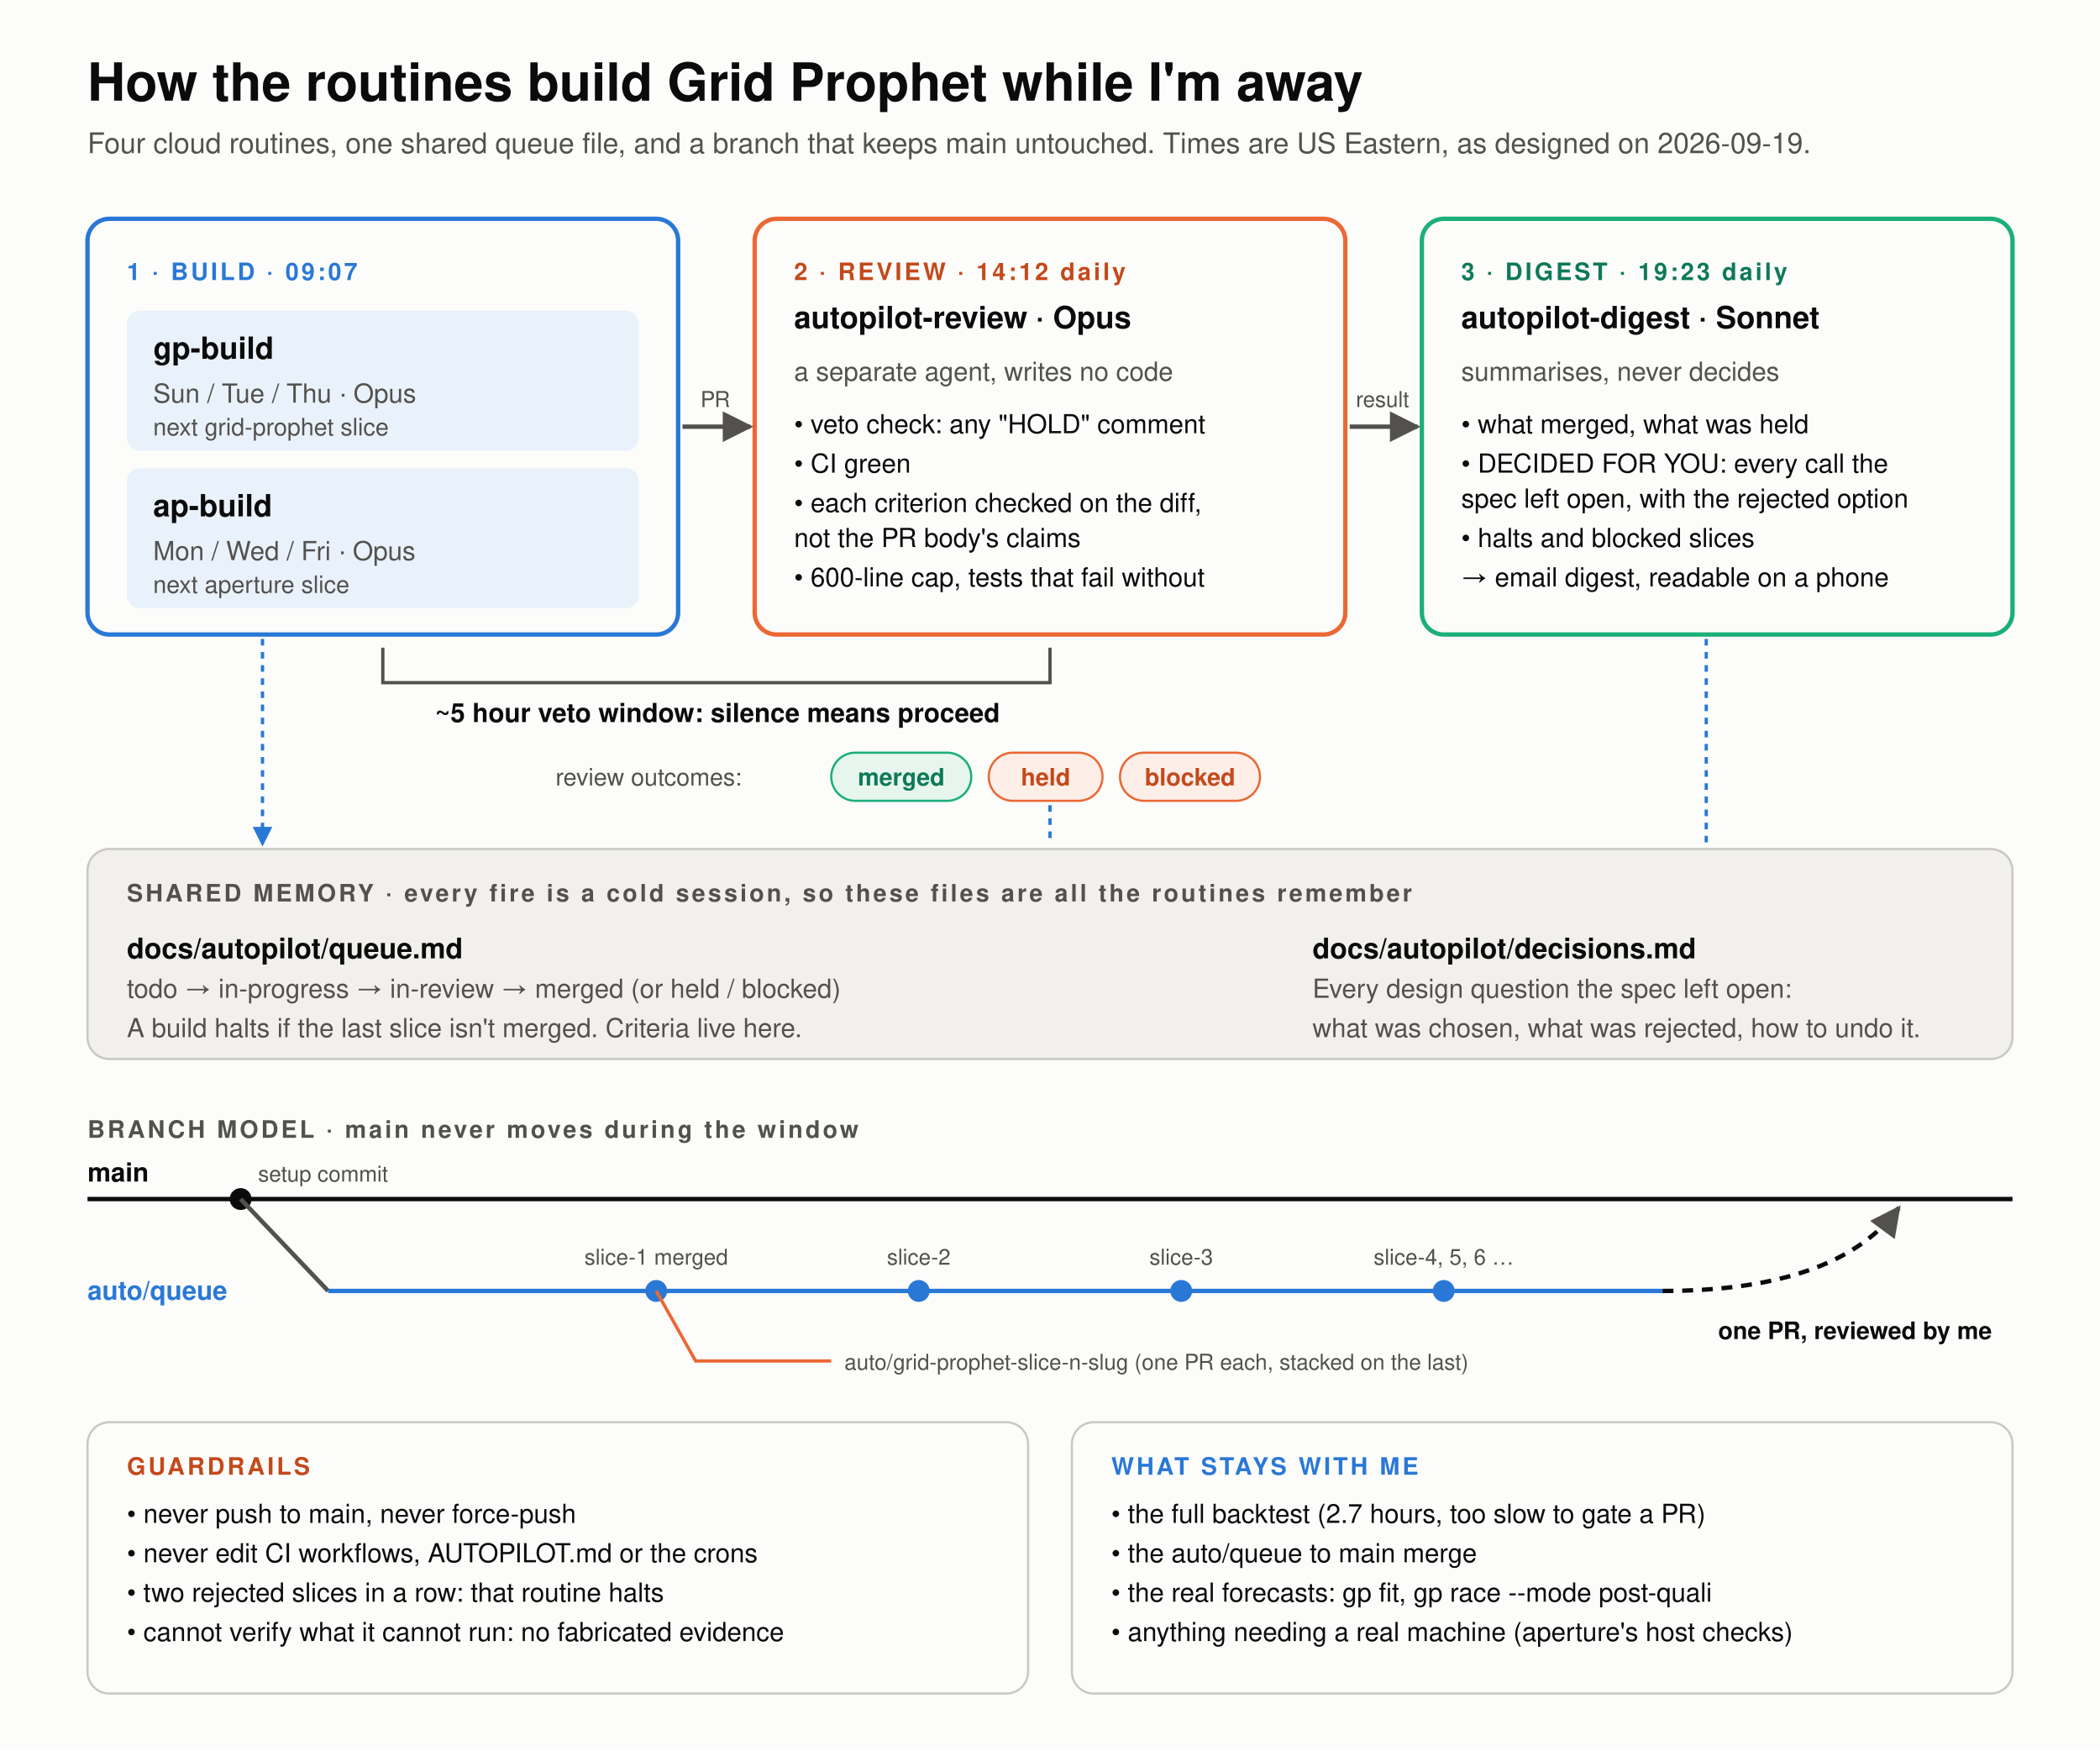
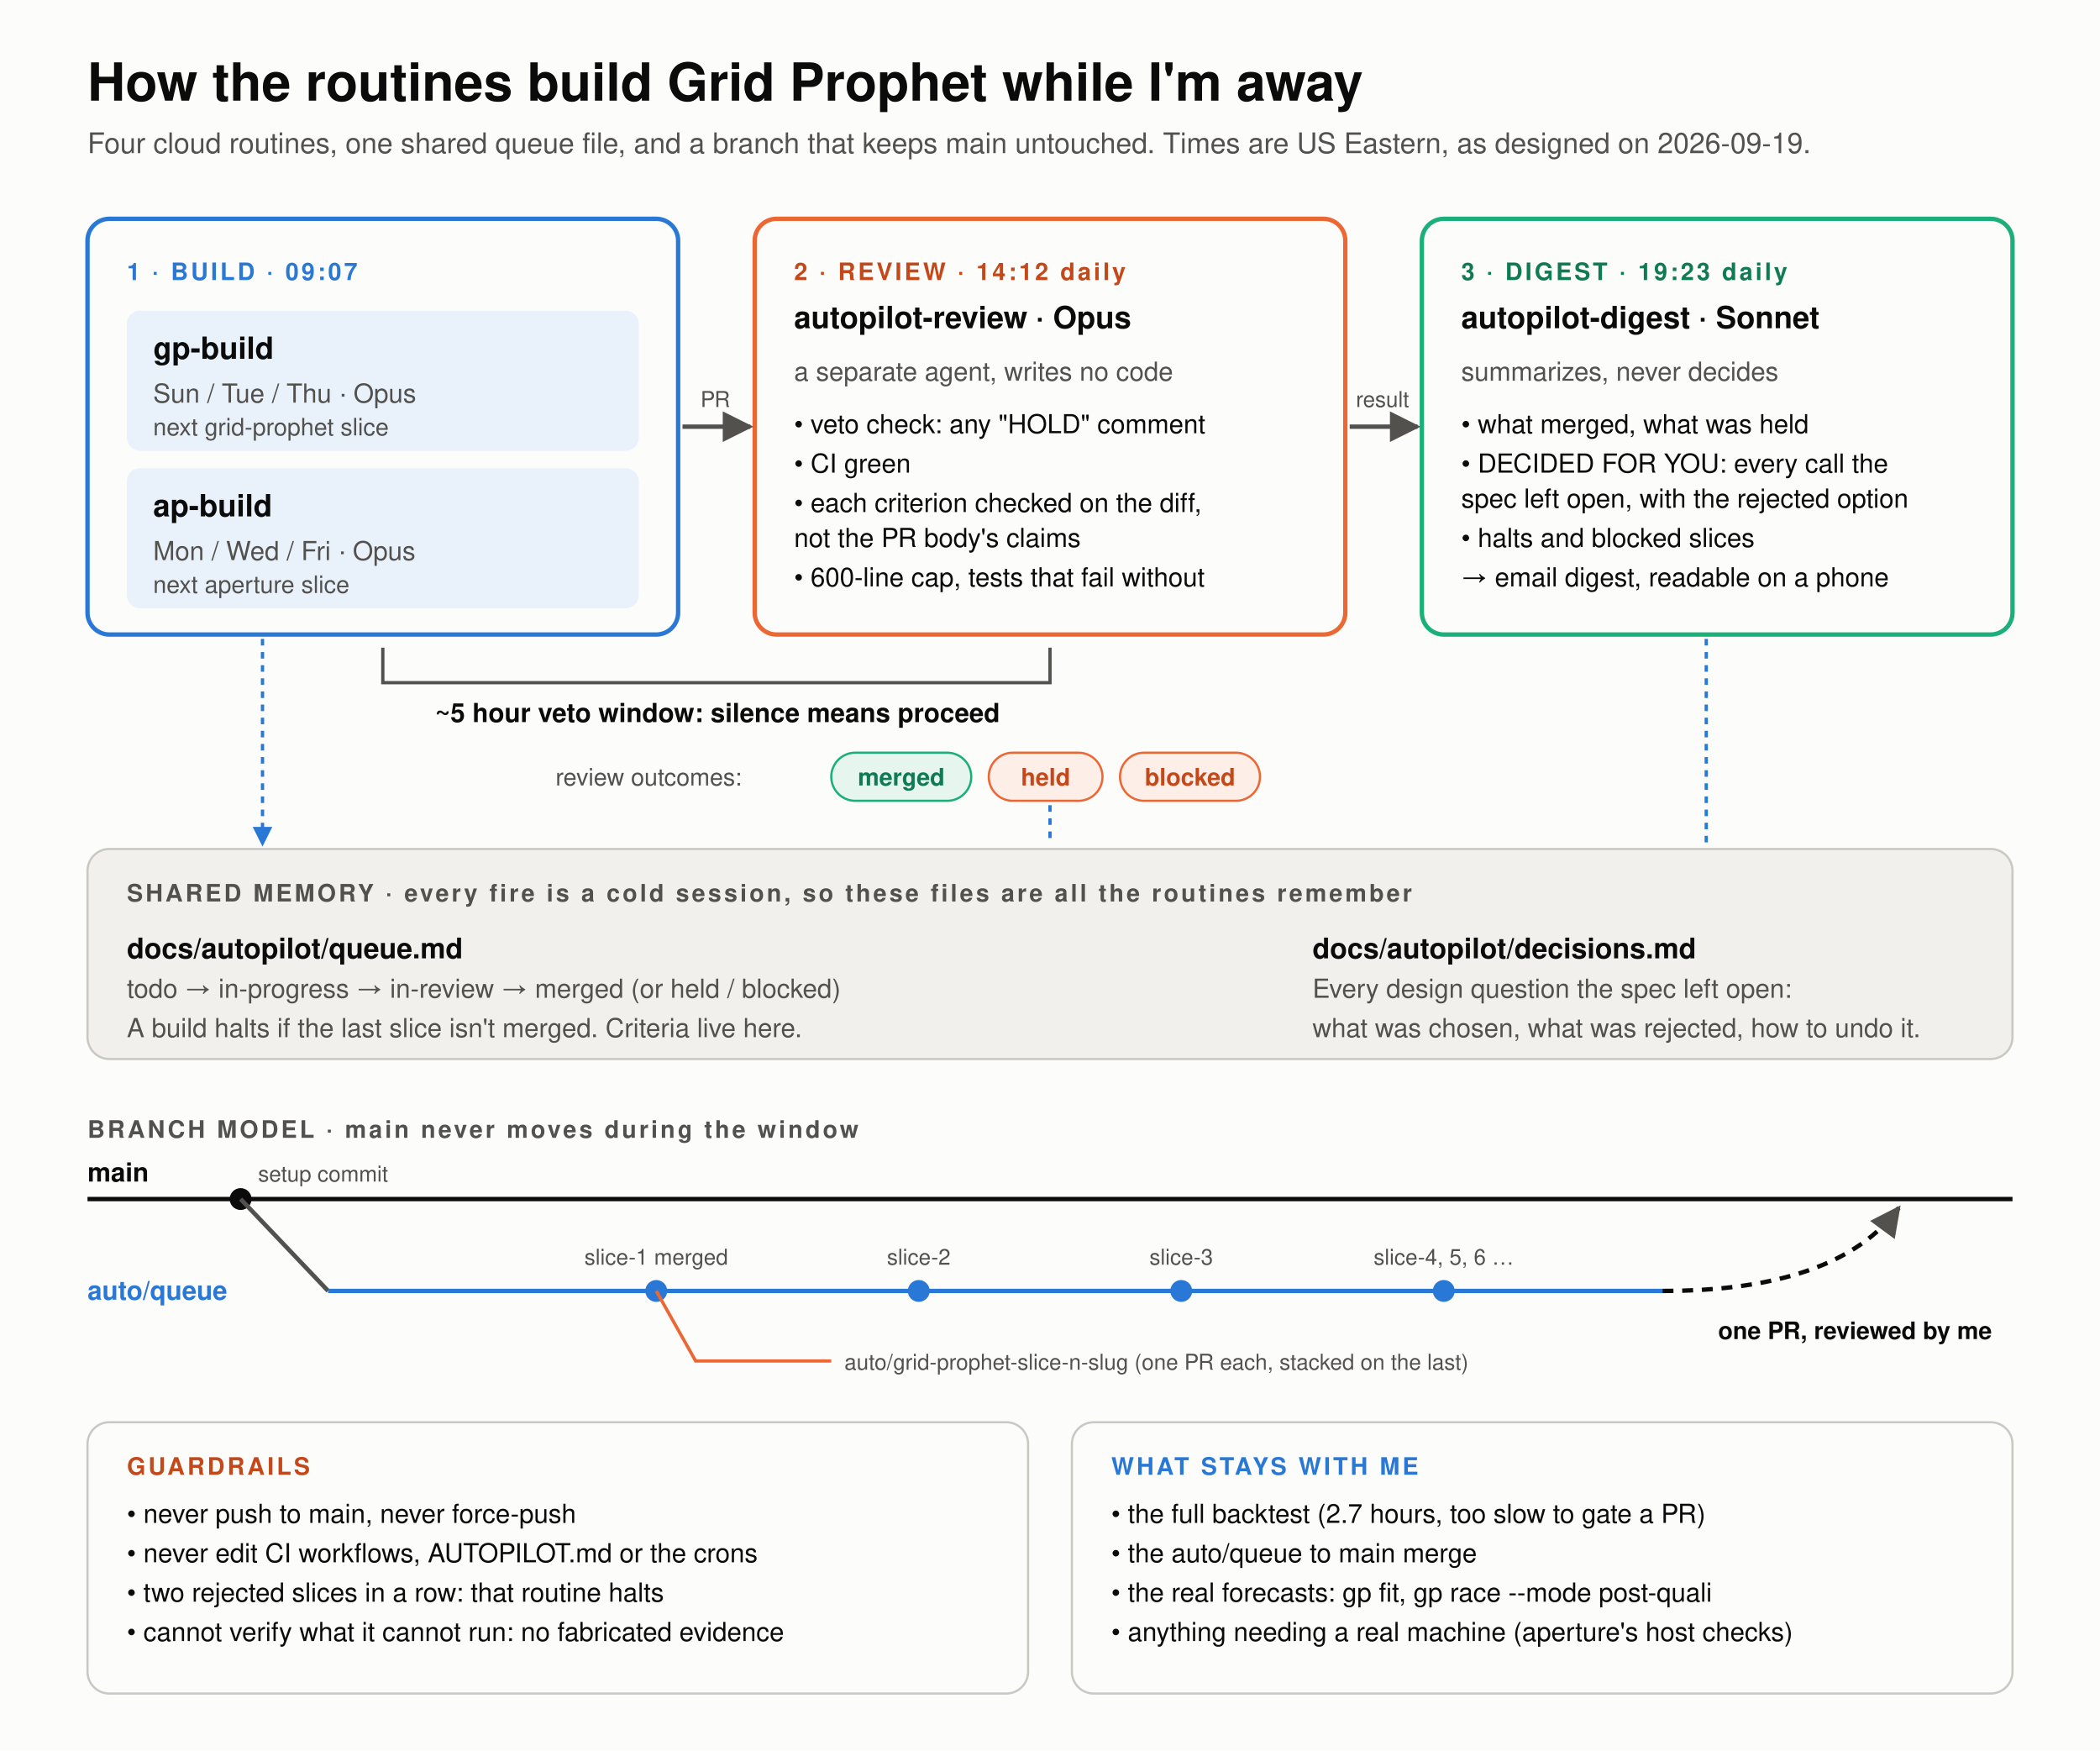
<svg xmlns="http://www.w3.org/2000/svg" viewBox="0 0 960 800" width="960" height="800" font-family="Segoe UI, Helvetica, Arial, sans-serif">
  <defs>
    <marker id="arr" viewBox="0 0 10 10" refX="9" refY="5" markerWidth="7" markerHeight="7" orient="auto-start-reverse">
      <path d="M0,0 L10,5 L0,10 z" fill="#52514e" />
    </marker>
    <marker id="arrb" viewBox="0 0 10 10" refX="9" refY="5" markerWidth="6" markerHeight="6" orient="auto-start-reverse">
      <path d="M0,0 L10,5 L0,10 z" fill="#2a78d6" />
    </marker>
  </defs>
  <rect width="960" height="800" fill="#fcfcfb" />
  <text x="40" y="46" font-size="24" font-weight="700" fill="#0b0b0b">How the routines build Grid Prophet while I'm away</text>
  <text x="40" y="70" font-size="13" fill="#52514e">Four cloud routines, one shared queue file, and a branch that keeps main untouched. Times are US Eastern, as designed on 2026-09-19.</text>
  <rect x="40" y="100" width="270" height="190" rx="10" fill="#fcfcfb" stroke="#2a78d6" stroke-width="2" />
  <text x="58" y="128" font-size="11" font-weight="700" fill="#2a78d6" letter-spacing="1.2">1 · BUILD · 09:07</text>
  <rect x="58" y="142" width="234" height="64" rx="6" fill="#e9f1fb" />
  <text x="70" y="164" font-size="14" font-weight="700" fill="#0b0b0b">gp-build</text>
  <text x="70" y="184" font-size="12" fill="#52514e">Sun / Tue / Thu · Opus</text>
  <text x="70" y="199" font-size="11" fill="#52514e">next grid-prophet slice</text>
  <rect x="58" y="214" width="234" height="64" rx="6" fill="#e9f1fb" />
  <text x="70" y="236" font-size="14" font-weight="700" fill="#0b0b0b">ap-build</text>
  <text x="70" y="256" font-size="12" fill="#52514e">Mon / Wed / Fri · Opus</text>
  <text x="70" y="271" font-size="11" fill="#52514e">next aperture slice</text>
  <rect x="345" y="100" width="270" height="190" rx="10" fill="#fcfcfb" stroke="#eb6834" stroke-width="2" />
  <text x="363" y="128" font-size="11" font-weight="700" fill="#c4491a" letter-spacing="1.2">2 · REVIEW · 14:12 daily</text>
  <text x="363" y="150" font-size="14" font-weight="700" fill="#0b0b0b">autopilot-review · Opus</text>
  <text x="363" y="174" font-size="12" fill="#52514e">a separate agent, writes no code</text>
  <text x="363" y="198" font-size="12" fill="#0b0b0b">• veto check: any "HOLD" comment</text>
  <text x="363" y="216" font-size="12" fill="#0b0b0b">• CI green</text>
  <text x="363" y="234" font-size="12" fill="#0b0b0b">• each criterion checked on the diff,</text>
  <text x="363" y="250" font-size="12" fill="#0b0b0b">  not the PR body's claims</text>
  <text x="363" y="268" font-size="12" fill="#0b0b0b">• 600-line cap, tests that fail without</text>
  <rect x="650" y="100" width="270" height="190" rx="10" fill="#fcfcfb" stroke="#1baf7a" stroke-width="2" />
  <text x="668" y="128" font-size="11" font-weight="700" fill="#0f7a55" letter-spacing="1.2">3 · DIGEST · 19:23 daily</text>
  <text x="668" y="150" font-size="14" font-weight="700" fill="#0b0b0b">autopilot-digest · Sonnet</text>
-   <text x="668" y="174" font-size="12" fill="#52514e">summarises, never decides</text>
+   <text x="668" y="174" font-size="12" fill="#52514e">summarizes, never decides</text>
  <text x="668" y="198" font-size="12" fill="#0b0b0b">• what merged, what was held</text>
  <text x="668" y="216" font-size="12" fill="#0b0b0b">• DECIDED FOR YOU: every call the</text>
  <text x="668" y="232" font-size="12" fill="#0b0b0b">  spec left open, with the rejected option</text>
  <text x="668" y="250" font-size="12" fill="#0b0b0b">• halts and blocked slices</text>
  <text x="668" y="268" font-size="12" fill="#0b0b0b">→ email digest, readable on a phone</text>
  <line x1="312" y1="195" x2="343" y2="195" stroke="#52514e" stroke-width="2" marker-end="url(#arr)" />
  <line x1="617" y1="195" x2="648" y2="195" stroke="#52514e" stroke-width="2" marker-end="url(#arr)" />
  <text x="327" y="186" font-size="10" fill="#52514e" text-anchor="middle">PR</text>
  <text x="632" y="186" font-size="10" fill="#52514e" text-anchor="middle">result</text>
  <path d="M175 296 L175 312 L480 312 L480 296" fill="none" stroke="#52514e" stroke-width="1.5" />
  <text x="328" y="330" font-size="12" fill="#0b0b0b" text-anchor="middle" font-weight="600">~5 hour veto window: silence means proceed</text>
  <g font-size="11" font-weight="600">
    <rect x="380" y="344" width="64" height="22" rx="11" fill="#e6f6ef" stroke="#1baf7a" />
    <text x="412" y="359" text-anchor="middle" fill="#0f7a55">merged</text>
    <rect x="452" y="344" width="52" height="22" rx="11" fill="#fdeee8" stroke="#eb6834" />
    <text x="478" y="359" text-anchor="middle" fill="#c4491a">held</text>
    <rect x="512" y="344" width="64" height="22" rx="11" fill="#fdeee8" stroke="#eb6834" />
    <text x="544" y="359" text-anchor="middle" fill="#c4491a">blocked</text>
  </g>
  <text x="345" y="359" font-size="11" fill="#52514e" text-anchor="end" transform="translate(-6,0)">review outcomes:</text>
  <rect x="40" y="388" width="880" height="96" rx="10" fill="#f1f0ec" stroke="#c9c8c2" />
  <text x="58" y="412" font-size="11" font-weight="700" fill="#52514e" letter-spacing="1.2">SHARED MEMORY · every fire is a cold session, so these files are all the routines remember</text>
  <text x="58" y="438" font-size="13" font-weight="700" fill="#0b0b0b">docs/autopilot/queue.md</text>
  <text x="58" y="456" font-size="12" fill="#52514e">todo → in-progress → in-review → merged (or held / blocked)</text>
  <text x="58" y="474" font-size="12" fill="#52514e">A build halts if the last slice isn't merged. Criteria live here.</text>
  <text x="600" y="438" font-size="13" font-weight="700" fill="#0b0b0b">docs/autopilot/decisions.md</text>
  <text x="600" y="456" font-size="12" fill="#52514e">Every design question the spec left open:</text>
  <text x="600" y="474" font-size="12" fill="#52514e">what was chosen, what was rejected, how to undo it.</text>
  <g stroke="#2a78d6" stroke-width="1.5" stroke-dasharray="3 3" fill="none">
    <line x1="120" y1="292" x2="120" y2="386" marker-end="url(#arrb)" />
    <line x1="480" y1="368" x2="480" y2="386" />
    <line x1="780" y1="292" x2="780" y2="386" />
  </g>
  <text x="40" y="520" font-size="11" font-weight="700" fill="#52514e" letter-spacing="1.2">BRANCH MODEL · main never moves during the window</text>
  <line x1="40" y1="548" x2="920" y2="548" stroke="#0b0b0b" stroke-width="2" />
  <text x="40" y="540" font-size="12" font-weight="700" fill="#0b0b0b">main</text>
  <circle cx="110" cy="548" r="5" fill="#0b0b0b" />
  <text x="118" y="540" font-size="10" fill="#52514e">setup commit</text>
  <path d="M110 548 L150 590" stroke="#52514e" stroke-width="2" fill="none" />
  <line x1="150" y1="590" x2="760" y2="590" stroke="#2a78d6" stroke-width="2" />
  <text x="40" y="594" font-size="12" font-weight="700" fill="#2a78d6">auto/queue</text>
  <g fill="#2a78d6">
    <circle cx="300" cy="590" r="5" />
    <circle cx="420" cy="590" r="5" />
    <circle cx="540" cy="590" r="5" />
    <circle cx="660" cy="590" r="5" />
  </g>
  <g font-size="10" fill="#52514e" text-anchor="middle">
    <text x="300" y="578">slice-1 merged</text>
    <text x="420" y="578">slice-2</text>
    <text x="540" y="578">slice-3</text>
    <text x="660" y="578">slice-4, 5, 6 …</text>
  </g>
  <path d="M300 590 L318 622 L380 622" stroke="#eb6834" stroke-width="1.5" fill="none" />
  <text x="386" y="626" font-size="10" fill="#52514e">auto/grid-prophet-slice-n-slug  (one PR each, stacked on the last)</text>
  <path d="M760 590 Q840 590 868 552" stroke="#0b0b0b" stroke-width="2" fill="none" stroke-dasharray="5 4" marker-end="url(#arr)" />
  <text x="848" y="612" font-size="11" font-weight="700" fill="#0b0b0b" text-anchor="middle">one PR, reviewed by me</text>
  <rect x="40" y="650" width="430" height="124" rx="10" fill="#fcfcfb" stroke="#c9c8c2" />
  <text x="58" y="674" font-size="11" font-weight="700" fill="#c4491a" letter-spacing="1.2">GUARDRAILS</text>
  <text x="58" y="696" font-size="12" fill="#0b0b0b">• never push to main, never force-push</text>
  <text x="58" y="714" font-size="12" fill="#0b0b0b">• never edit CI workflows, AUTOPILOT.md or the crons</text>
  <text x="58" y="732" font-size="12" fill="#0b0b0b">• two rejected slices in a row: that routine halts</text>
  <text x="58" y="750" font-size="12" fill="#0b0b0b">• cannot verify what it cannot run: no fabricated evidence</text>
  <rect x="490" y="650" width="430" height="124" rx="10" fill="#fcfcfb" stroke="#c9c8c2" />
  <text x="508" y="674" font-size="11" font-weight="700" fill="#2a78d6" letter-spacing="1.2">WHAT STAYS WITH ME</text>
  <text x="508" y="696" font-size="12" fill="#0b0b0b">• the full backtest (2.7 hours, too slow to gate a PR)</text>
  <text x="508" y="714" font-size="12" fill="#0b0b0b">• the auto/queue to main merge</text>
  <text x="508" y="732" font-size="12" fill="#0b0b0b">• the real forecasts: gp fit, gp race --mode post-quali</text>
  <text x="508" y="750" font-size="12" fill="#0b0b0b">• anything needing a real machine (aperture's host checks)</text>
</svg>
